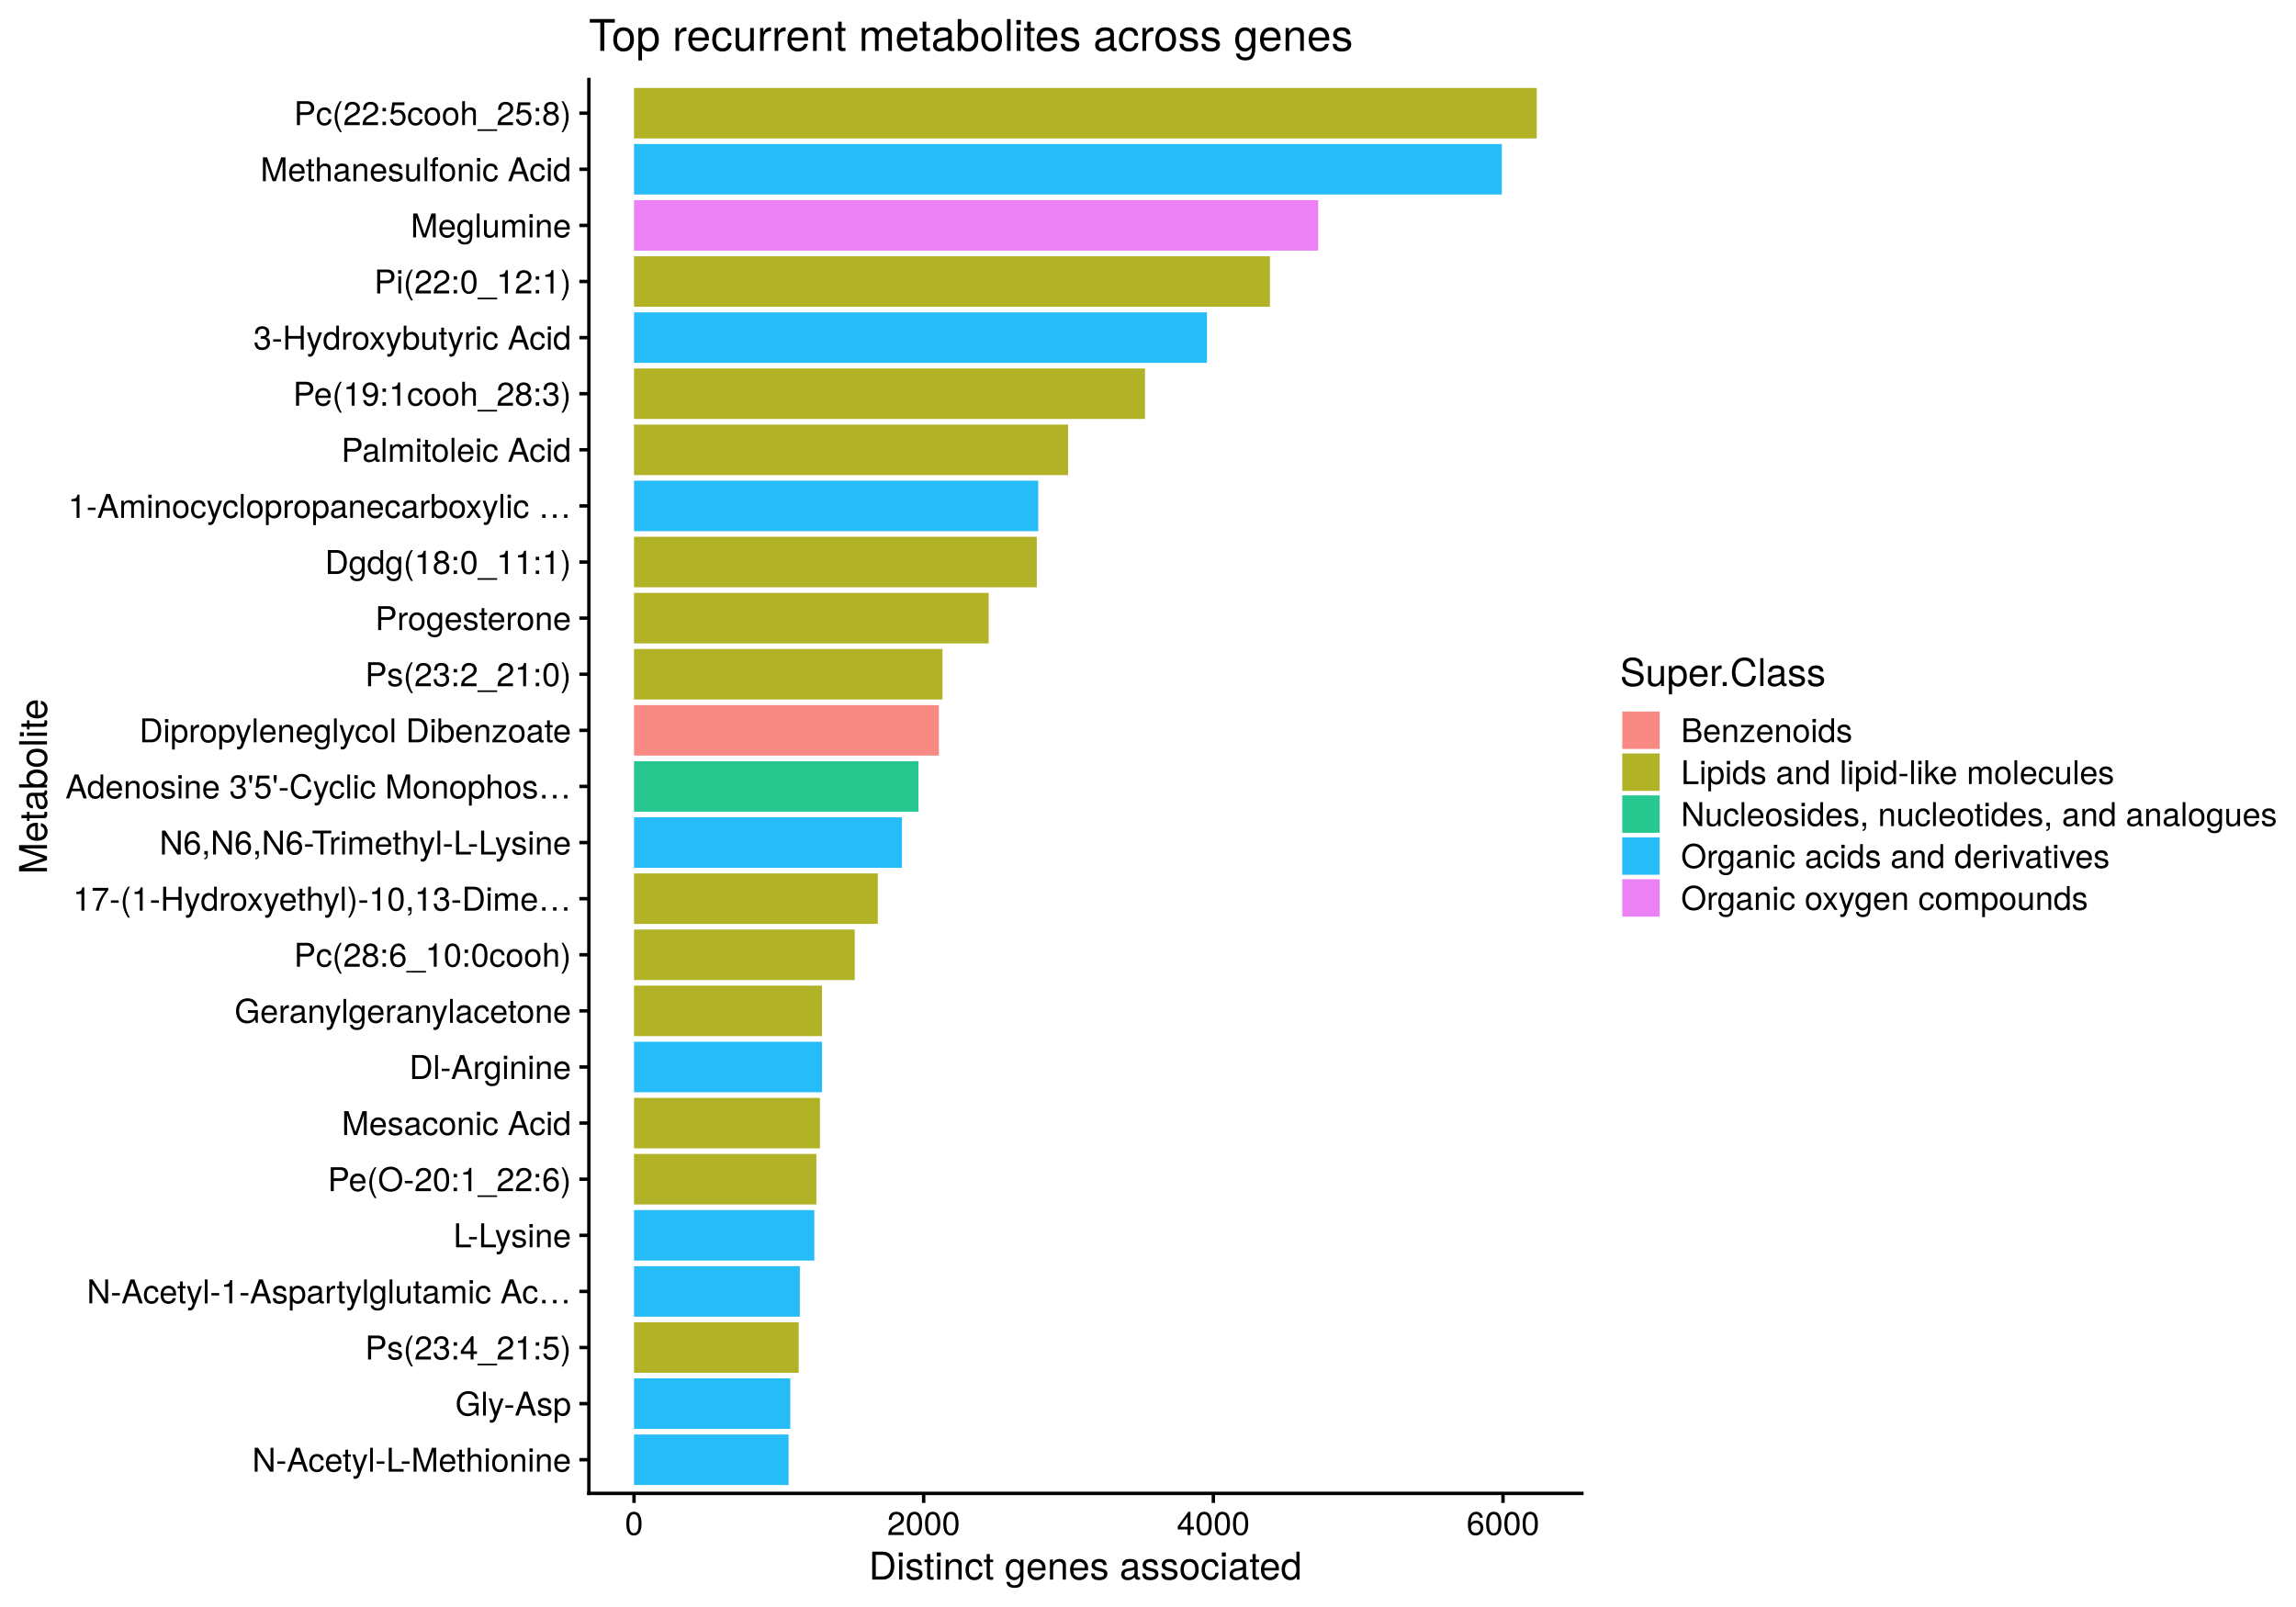
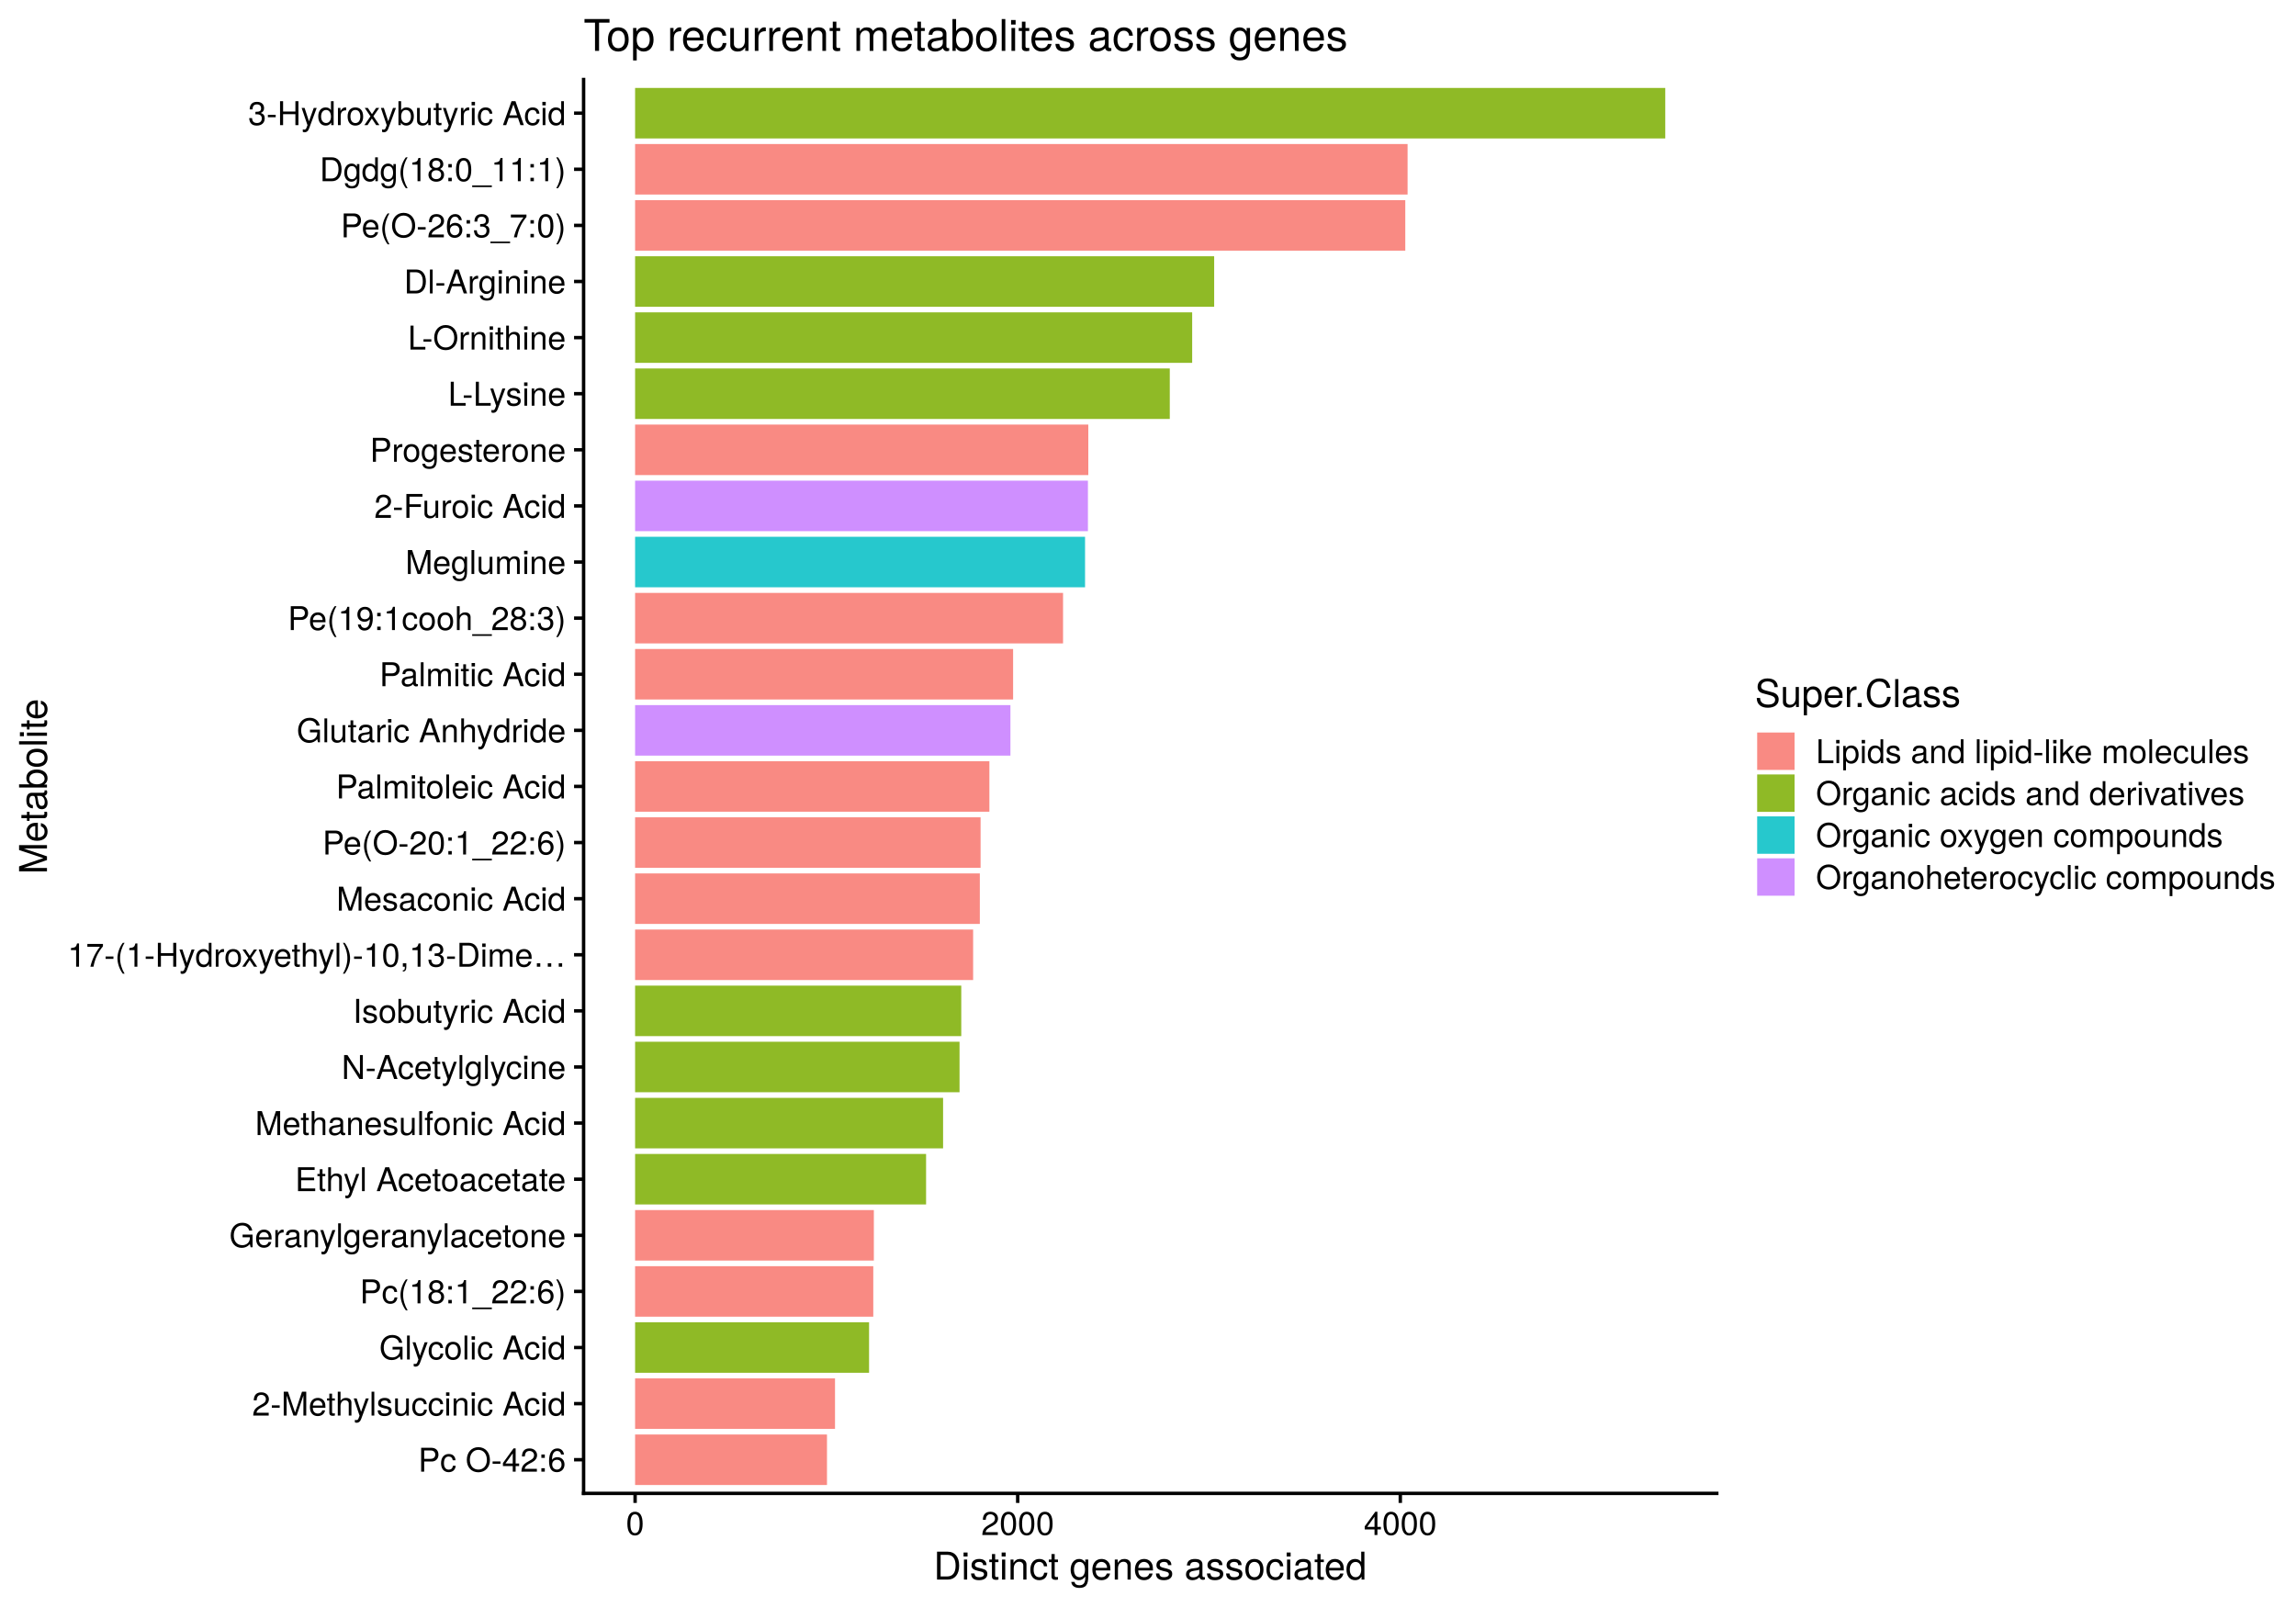
<svg xmlns="http://www.w3.org/2000/svg" class="svglite" width="720.00pt" height="504.00pt" viewBox="0 0 720.00 504.00">
  <defs>
    <style type="text/css">
    .svglite line, .svglite polyline, .svglite polygon, .svglite path, .svglite rect, .svglite circle {
      fill: none;
      stroke: #000000;
      stroke-linecap: round;
      stroke-linejoin: round;
      stroke-miterlimit: 10.00;
    }
    .svglite text {
      white-space: pre;
    }
  </style>
  </defs>
  <rect width="100%" height="100%" style="stroke: none; fill: none;" />
  <defs>
    <clipPath id="cpMC4wMHw3MjAuMDB8MC4wMHw1MDQuMDA=">
      <rect x="0.00" y="0.00" width="720.00" height="504.00" />
    </clipPath>
  </defs>
  <g clip-path="url(#cpMC4wMHw3MjAuMDB8MC4wMHw1MDQuMDA=)">
</g>
  <defs>
-     <clipPath id="cpMTg0LjY3fDQ5Ni4wNnwyNC45NHw0NjguMzc=">
-       <rect x="184.67" y="24.94" width="311.39" height="443.44" />
+     <clipPath id="cpMTgzLjAxfDUzOC4zNnwyNC45NHw0NjguMzc=">
+       <rect x="183.01" y="24.94" width="355.35" height="443.44" />
    </clipPath>
  </defs>
-   <g clip-path="url(#cpMTg0LjY3fDQ5Ni4wNnwyNC45NHw0NjguMzc=)">
-     <rect x="198.82" y="27.58" width="283.08" height="15.84" style="stroke-width: 1.07; stroke: none; stroke-linecap: butt; stroke-linejoin: miter; fill: #A3A500; fill-opacity: 0.85;" />
-     <rect x="198.82" y="45.17" width="272.14" height="15.84" style="stroke-width: 1.07; stroke: none; stroke-linecap: butt; stroke-linejoin: miter; fill: #00B0F6; fill-opacity: 0.85;" />
-     <rect x="198.82" y="62.77" width="214.55" height="15.84" style="stroke-width: 1.07; stroke: none; stroke-linecap: butt; stroke-linejoin: miter; fill: #E76BF3; fill-opacity: 0.85;" />
-     <rect x="198.82" y="80.37" width="199.42" height="15.84" style="stroke-width: 1.07; stroke: none; stroke-linecap: butt; stroke-linejoin: miter; fill: #A3A500; fill-opacity: 0.85;" />
-     <rect x="198.82" y="97.96" width="179.67" height="15.84" style="stroke-width: 1.07; stroke: none; stroke-linecap: butt; stroke-linejoin: miter; fill: #00B0F6; fill-opacity: 0.85;" />
-     <rect x="198.82" y="115.56" width="160.23" height="15.84" style="stroke-width: 1.07; stroke: none; stroke-linecap: butt; stroke-linejoin: miter; fill: #A3A500; fill-opacity: 0.85;" />
-     <rect x="198.82" y="133.16" width="136.11" height="15.84" style="stroke-width: 1.07; stroke: none; stroke-linecap: butt; stroke-linejoin: miter; fill: #A3A500; fill-opacity: 0.85;" />
-     <rect x="198.82" y="150.75" width="126.76" height="15.84" style="stroke-width: 1.07; stroke: none; stroke-linecap: butt; stroke-linejoin: miter; fill: #00B0F6; fill-opacity: 0.85;" />
-     <rect x="198.82" y="168.35" width="126.30" height="15.84" style="stroke-width: 1.07; stroke: none; stroke-linecap: butt; stroke-linejoin: miter; fill: #A3A500; fill-opacity: 0.85;" />
-     <rect x="198.82" y="185.95" width="111.22" height="15.84" style="stroke-width: 1.07; stroke: none; stroke-linecap: butt; stroke-linejoin: miter; fill: #A3A500; fill-opacity: 0.85;" />
-     <rect x="198.82" y="203.54" width="96.74" height="15.84" style="stroke-width: 1.07; stroke: none; stroke-linecap: butt; stroke-linejoin: miter; fill: #A3A500; fill-opacity: 0.85;" />
-     <rect x="198.82" y="221.14" width="95.60" height="15.84" style="stroke-width: 1.07; stroke: none; stroke-linecap: butt; stroke-linejoin: miter; fill: #F8766D; fill-opacity: 0.85;" />
-     <rect x="198.82" y="238.74" width="89.20" height="15.84" style="stroke-width: 1.07; stroke: none; stroke-linecap: butt; stroke-linejoin: miter; fill: #00BF7D; fill-opacity: 0.85;" />
-     <rect x="198.82" y="256.33" width="84.02" height="15.84" style="stroke-width: 1.07; stroke: none; stroke-linecap: butt; stroke-linejoin: miter; fill: #00B0F6; fill-opacity: 0.85;" />
-     <rect x="198.82" y="273.93" width="76.44" height="15.84" style="stroke-width: 1.07; stroke: none; stroke-linecap: butt; stroke-linejoin: miter; fill: #A3A500; fill-opacity: 0.85;" />
-     <rect x="198.82" y="291.53" width="69.21" height="15.84" style="stroke-width: 1.07; stroke: none; stroke-linecap: butt; stroke-linejoin: miter; fill: #A3A500; fill-opacity: 0.85;" />
-     <rect x="198.82" y="326.72" width="58.95" height="15.84" style="stroke-width: 1.07; stroke: none; stroke-linecap: butt; stroke-linejoin: miter; fill: #00B0F6; fill-opacity: 0.85;" />
-     <rect x="198.82" y="309.12" width="58.95" height="15.84" style="stroke-width: 1.07; stroke: none; stroke-linecap: butt; stroke-linejoin: miter; fill: #A3A500; fill-opacity: 0.85;" />
-     <rect x="198.82" y="344.32" width="58.31" height="15.84" style="stroke-width: 1.07; stroke: none; stroke-linecap: butt; stroke-linejoin: miter; fill: #A3A500; fill-opacity: 0.85;" />
-     <rect x="198.82" y="361.91" width="57.18" height="15.84" style="stroke-width: 1.07; stroke: none; stroke-linecap: butt; stroke-linejoin: miter; fill: #A3A500; fill-opacity: 0.85;" />
-     <rect x="198.82" y="379.51" width="56.54" height="15.84" style="stroke-width: 1.07; stroke: none; stroke-linecap: butt; stroke-linejoin: miter; fill: #00B0F6; fill-opacity: 0.85;" />
-     <rect x="198.82" y="397.11" width="52.00" height="15.84" style="stroke-width: 1.07; stroke: none; stroke-linecap: butt; stroke-linejoin: miter; fill: #00B0F6; fill-opacity: 0.85;" />
-     <rect x="198.82" y="414.70" width="51.64" height="15.84" style="stroke-width: 1.07; stroke: none; stroke-linecap: butt; stroke-linejoin: miter; fill: #A3A500; fill-opacity: 0.85;" />
-     <rect x="198.82" y="432.30" width="49.00" height="15.84" style="stroke-width: 1.07; stroke: none; stroke-linecap: butt; stroke-linejoin: miter; fill: #00B0F6; fill-opacity: 0.85;" />
-     <rect x="198.82" y="449.90" width="48.46" height="15.84" style="stroke-width: 1.07; stroke: none; stroke-linecap: butt; stroke-linejoin: miter; fill: #00B0F6; fill-opacity: 0.85;" />
+   <g clip-path="url(#cpMTgzLjAxfDUzOC4zNnwyNC45NHw0NjguMzc=)">
+     <rect x="199.16" y="27.58" width="323.05" height="15.84" style="stroke-width: 1.07; stroke: none; stroke-linecap: butt; stroke-linejoin: miter; fill: #7CAE00; fill-opacity: 0.85;" />
+     <rect x="199.16" y="45.17" width="242.24" height="15.84" style="stroke-width: 1.07; stroke: none; stroke-linecap: butt; stroke-linejoin: miter; fill: #F8766D; fill-opacity: 0.85;" />
+     <rect x="199.16" y="62.77" width="241.52" height="15.84" style="stroke-width: 1.07; stroke: none; stroke-linecap: butt; stroke-linejoin: miter; fill: #F8766D; fill-opacity: 0.85;" />
+     <rect x="199.16" y="80.37" width="181.59" height="15.84" style="stroke-width: 1.07; stroke: none; stroke-linecap: butt; stroke-linejoin: miter; fill: #7CAE00; fill-opacity: 0.85;" />
+     <rect x="199.16" y="97.96" width="174.69" height="15.84" style="stroke-width: 1.07; stroke: none; stroke-linecap: butt; stroke-linejoin: miter; fill: #7CAE00; fill-opacity: 0.85;" />
+     <rect x="199.16" y="115.56" width="167.67" height="15.84" style="stroke-width: 1.07; stroke: none; stroke-linecap: butt; stroke-linejoin: miter; fill: #7CAE00; fill-opacity: 0.85;" />
+     <rect x="199.16" y="133.16" width="142.12" height="15.84" style="stroke-width: 1.07; stroke: none; stroke-linecap: butt; stroke-linejoin: miter; fill: #F8766D; fill-opacity: 0.85;" />
+     <rect x="199.16" y="150.75" width="142.00" height="15.84" style="stroke-width: 1.07; stroke: none; stroke-linecap: butt; stroke-linejoin: miter; fill: #C77CFF; fill-opacity: 0.85;" />
+     <rect x="199.16" y="168.35" width="141.10" height="15.84" style="stroke-width: 1.07; stroke: none; stroke-linecap: butt; stroke-linejoin: miter; fill: #00BFC4; fill-opacity: 0.85;" />
+     <rect x="199.16" y="185.95" width="134.20" height="15.84" style="stroke-width: 1.07; stroke: none; stroke-linecap: butt; stroke-linejoin: miter; fill: #F8766D; fill-opacity: 0.85;" />
+     <rect x="199.16" y="203.54" width="118.54" height="15.84" style="stroke-width: 1.07; stroke: none; stroke-linecap: butt; stroke-linejoin: miter; fill: #F8766D; fill-opacity: 0.85;" />
+     <rect x="199.16" y="221.14" width="117.70" height="15.84" style="stroke-width: 1.07; stroke: none; stroke-linecap: butt; stroke-linejoin: miter; fill: #C77CFF; fill-opacity: 0.85;" />
+     <rect x="199.16" y="238.74" width="111.10" height="15.84" style="stroke-width: 1.07; stroke: none; stroke-linecap: butt; stroke-linejoin: miter; fill: #F8766D; fill-opacity: 0.85;" />
+     <rect x="199.16" y="256.33" width="108.34" height="15.84" style="stroke-width: 1.07; stroke: none; stroke-linecap: butt; stroke-linejoin: miter; fill: #F8766D; fill-opacity: 0.85;" />
+     <rect x="199.16" y="273.93" width="108.10" height="15.84" style="stroke-width: 1.07; stroke: none; stroke-linecap: butt; stroke-linejoin: miter; fill: #F8766D; fill-opacity: 0.85;" />
+     <rect x="199.16" y="291.53" width="106.00" height="15.84" style="stroke-width: 1.07; stroke: none; stroke-linecap: butt; stroke-linejoin: miter; fill: #F8766D; fill-opacity: 0.85;" />
+     <rect x="199.16" y="309.12" width="102.28" height="15.84" style="stroke-width: 1.07; stroke: none; stroke-linecap: butt; stroke-linejoin: miter; fill: #7CAE00; fill-opacity: 0.85;" />
+     <rect x="199.16" y="326.72" width="101.74" height="15.84" style="stroke-width: 1.07; stroke: none; stroke-linecap: butt; stroke-linejoin: miter; fill: #7CAE00; fill-opacity: 0.85;" />
+     <rect x="199.16" y="344.32" width="96.58" height="15.84" style="stroke-width: 1.07; stroke: none; stroke-linecap: butt; stroke-linejoin: miter; fill: #7CAE00; fill-opacity: 0.85;" />
+     <rect x="199.16" y="361.91" width="91.25" height="15.84" style="stroke-width: 1.07; stroke: none; stroke-linecap: butt; stroke-linejoin: miter; fill: #7CAE00; fill-opacity: 0.85;" />
+     <rect x="199.16" y="379.51" width="74.87" height="15.84" style="stroke-width: 1.07; stroke: none; stroke-linecap: butt; stroke-linejoin: miter; fill: #F8766D; fill-opacity: 0.85;" />
+     <rect x="199.16" y="397.11" width="74.69" height="15.84" style="stroke-width: 1.07; stroke: none; stroke-linecap: butt; stroke-linejoin: miter; fill: #F8766D; fill-opacity: 0.85;" />
+     <rect x="199.16" y="414.70" width="73.37" height="15.84" style="stroke-width: 1.07; stroke: none; stroke-linecap: butt; stroke-linejoin: miter; fill: #7CAE00; fill-opacity: 0.85;" />
+     <rect x="199.16" y="432.30" width="62.69" height="15.84" style="stroke-width: 1.07; stroke: none; stroke-linecap: butt; stroke-linejoin: miter; fill: #F8766D; fill-opacity: 0.85;" />
+     <rect x="199.16" y="449.90" width="60.17" height="15.84" style="stroke-width: 1.07; stroke: none; stroke-linecap: butt; stroke-linejoin: miter; fill: #F8766D; fill-opacity: 0.85;" />
  </g>
  <g clip-path="url(#cpMC4wMHw3MjAuMDB8MC4wMHw1MDQuMDA=)">
-     <polyline points="184.67,468.37 184.67,24.94 " style="stroke-width: 1.07; stroke-linecap: square;" />
-     <text x="179.12" y="461.56" text-anchor="end" style="font-size: 10.29px; font-weight: 0; font-family: &quot;TeX Gyre Heros&quot;;" textLength="101.70px" lengthAdjust="spacingAndGlyphs">N-Acetyl-L-Methionine</text>
-     <text x="179.12" y="443.97" text-anchor="end" style="font-size: 10.29px; font-weight: 0; font-family: &quot;TeX Gyre Heros&quot;;" textLength="36.56px" lengthAdjust="spacingAndGlyphs">Gly-Asp</text>
-     <text x="179.12" y="426.37" text-anchor="end" style="font-size: 10.29px; font-weight: 0; font-family: &quot;TeX Gyre Heros&quot;;" textLength="64.58px" lengthAdjust="spacingAndGlyphs">Ps(23:4_21:5)</text>
-     <text x="179.12" y="408.77" text-anchor="end" style="font-size: 10.29px; font-weight: 0; font-family: &quot;TeX Gyre Heros&quot;;" textLength="151.96px" lengthAdjust="spacingAndGlyphs">N-Acetyl-1-Aspartylglutamic Ac…</text>
-     <text x="179.12" y="391.18" text-anchor="end" style="font-size: 10.29px; font-weight: 0; font-family: &quot;TeX Gyre Heros&quot;;" textLength="38.86px" lengthAdjust="spacingAndGlyphs">L-Lysine</text>
-     <text x="179.12" y="373.58" text-anchor="end" style="font-size: 10.29px; font-weight: 0; font-family: &quot;TeX Gyre Heros&quot;;" textLength="76.59px" lengthAdjust="spacingAndGlyphs">Pe(O-20:1_22:6)</text>
-     <text x="179.12" y="355.98" text-anchor="end" style="font-size: 10.29px; font-weight: 0; font-family: &quot;TeX Gyre Heros&quot;;" textLength="71.99px" lengthAdjust="spacingAndGlyphs">Mesaconic Acid</text>
-     <text x="179.12" y="338.39" text-anchor="end" style="font-size: 10.29px; font-weight: 0; font-family: &quot;TeX Gyre Heros&quot;;" textLength="50.85px" lengthAdjust="spacingAndGlyphs">Dl-Arginine</text>
-     <text x="179.12" y="320.79" text-anchor="end" style="font-size: 10.29px; font-weight: 0; font-family: &quot;TeX Gyre Heros&quot;;" textLength="106.30px" lengthAdjust="spacingAndGlyphs">Geranylgeranylacetone</text>
-     <text x="179.12" y="303.19" text-anchor="end" style="font-size: 10.29px; font-weight: 0; font-family: &quot;TeX Gyre Heros&quot;;" textLength="86.88px" lengthAdjust="spacingAndGlyphs">Pc(28:6_10:0cooh)</text>
-     <text x="179.12" y="285.60" text-anchor="end" style="font-size: 10.29px; font-weight: 0; font-family: &quot;TeX Gyre Heros&quot;;" textLength="157.13px" lengthAdjust="spacingAndGlyphs">17-(1-Hydroxyethyl)-10,13-Dime…</text>
-     <text x="179.12" y="268.00" text-anchor="end" style="font-size: 10.29px; font-weight: 0; font-family: &quot;TeX Gyre Heros&quot;;" textLength="133.11px" lengthAdjust="spacingAndGlyphs">N6,N6,N6-Trimethyl-L-Lysine</text>
-     <text x="179.12" y="250.40" text-anchor="end" style="font-size: 10.29px; font-weight: 0; font-family: &quot;TeX Gyre Heros&quot;;" textLength="158.78px" lengthAdjust="spacingAndGlyphs">Adenosine 3'5'-Cyclic Monophos…</text>
-     <text x="179.12" y="232.81" text-anchor="end" style="font-size: 10.29px; font-weight: 0; font-family: &quot;TeX Gyre Heros&quot;;" textLength="136.00px" lengthAdjust="spacingAndGlyphs">Dipropyleneglycol Dibenzoate</text>
-     <text x="179.12" y="215.21" text-anchor="end" style="font-size: 10.29px; font-weight: 0; font-family: &quot;TeX Gyre Heros&quot;;" textLength="64.58px" lengthAdjust="spacingAndGlyphs">Ps(23:2_21:0)</text>
-     <text x="179.12" y="197.61" text-anchor="end" style="font-size: 10.29px; font-weight: 0; font-family: &quot;TeX Gyre Heros&quot;;" textLength="61.73px" lengthAdjust="spacingAndGlyphs">Progesterone</text>
-     <text x="179.12" y="180.02" text-anchor="end" style="font-size: 10.29px; font-weight: 0; font-family: &quot;TeX Gyre Heros&quot;;" textLength="77.16px" lengthAdjust="spacingAndGlyphs">Dgdg(18:0_11:1)</text>
-     <text x="179.12" y="162.42" text-anchor="end" style="font-size: 10.29px; font-weight: 0; font-family: &quot;TeX Gyre Heros&quot;;" textLength="158.27px" lengthAdjust="spacingAndGlyphs">1-Aminocyclopropanecarboxylic …</text>
-     <text x="179.12" y="144.82" text-anchor="end" style="font-size: 10.29px; font-weight: 0; font-family: &quot;TeX Gyre Heros&quot;;" textLength="72.55px" lengthAdjust="spacingAndGlyphs">Palmitoleic Acid</text>
-     <text x="179.12" y="127.23" text-anchor="end" style="font-size: 10.29px; font-weight: 0; font-family: &quot;TeX Gyre Heros&quot;;" textLength="87.45px" lengthAdjust="spacingAndGlyphs">Pe(19:1cooh_28:3)</text>
-     <text x="179.12" y="109.63" text-anchor="end" style="font-size: 10.29px; font-weight: 0; font-family: &quot;TeX Gyre Heros&quot;;" textLength="99.99px" lengthAdjust="spacingAndGlyphs">3-Hydroxybutyric Acid</text>
-     <text x="179.12" y="92.03" text-anchor="end" style="font-size: 10.29px; font-weight: 0; font-family: &quot;TeX Gyre Heros&quot;;" textLength="61.73px" lengthAdjust="spacingAndGlyphs">Pi(22:0_12:1)</text>
-     <text x="179.12" y="74.44" text-anchor="end" style="font-size: 10.29px; font-weight: 0; font-family: &quot;TeX Gyre Heros&quot;;" textLength="50.27px" lengthAdjust="spacingAndGlyphs">Meglumine</text>
-     <text x="179.12" y="56.84" text-anchor="end" style="font-size: 10.29px; font-weight: 0; font-family: &quot;TeX Gyre Heros&quot;;" textLength="97.71px" lengthAdjust="spacingAndGlyphs">Methanesulfonic Acid</text>
-     <text x="179.12" y="39.24" text-anchor="end" style="font-size: 10.29px; font-weight: 0; font-family: &quot;TeX Gyre Heros&quot;;" textLength="86.88px" lengthAdjust="spacingAndGlyphs">Pc(22:5cooh_25:8)</text>
-     <polyline points="181.68,457.81 184.67,457.81 " style="stroke-width: 1.07; stroke-linecap: butt;" />
-     <polyline points="181.68,440.22 184.67,440.22 " style="stroke-width: 1.07; stroke-linecap: butt;" />
-     <polyline points="181.68,422.62 184.67,422.62 " style="stroke-width: 1.07; stroke-linecap: butt;" />
-     <polyline points="181.68,405.02 184.67,405.02 " style="stroke-width: 1.07; stroke-linecap: butt;" />
-     <polyline points="181.68,387.43 184.67,387.43 " style="stroke-width: 1.07; stroke-linecap: butt;" />
-     <polyline points="181.68,369.83 184.67,369.83 " style="stroke-width: 1.07; stroke-linecap: butt;" />
-     <polyline points="181.68,352.23 184.67,352.23 " style="stroke-width: 1.07; stroke-linecap: butt;" />
-     <polyline points="181.68,334.64 184.67,334.64 " style="stroke-width: 1.07; stroke-linecap: butt;" />
-     <polyline points="181.68,317.04 184.67,317.04 " style="stroke-width: 1.07; stroke-linecap: butt;" />
-     <polyline points="181.68,299.44 184.67,299.44 " style="stroke-width: 1.07; stroke-linecap: butt;" />
-     <polyline points="181.68,281.85 184.67,281.85 " style="stroke-width: 1.07; stroke-linecap: butt;" />
-     <polyline points="181.68,264.25 184.67,264.25 " style="stroke-width: 1.07; stroke-linecap: butt;" />
-     <polyline points="181.68,246.65 184.67,246.65 " style="stroke-width: 1.07; stroke-linecap: butt;" />
-     <polyline points="181.68,229.06 184.67,229.06 " style="stroke-width: 1.07; stroke-linecap: butt;" />
-     <polyline points="181.68,211.46 184.67,211.46 " style="stroke-width: 1.07; stroke-linecap: butt;" />
-     <polyline points="181.68,193.86 184.67,193.86 " style="stroke-width: 1.07; stroke-linecap: butt;" />
-     <polyline points="181.68,176.27 184.67,176.27 " style="stroke-width: 1.07; stroke-linecap: butt;" />
-     <polyline points="181.68,158.67 184.67,158.67 " style="stroke-width: 1.07; stroke-linecap: butt;" />
-     <polyline points="181.68,141.07 184.67,141.07 " style="stroke-width: 1.07; stroke-linecap: butt;" />
-     <polyline points="181.68,123.48 184.67,123.48 " style="stroke-width: 1.07; stroke-linecap: butt;" />
-     <polyline points="181.68,105.88 184.67,105.88 " style="stroke-width: 1.07; stroke-linecap: butt;" />
-     <polyline points="181.68,88.28 184.67,88.28 " style="stroke-width: 1.07; stroke-linecap: butt;" />
-     <polyline points="181.68,70.69 184.67,70.69 " style="stroke-width: 1.07; stroke-linecap: butt;" />
-     <polyline points="181.68,53.09 184.67,53.09 " style="stroke-width: 1.07; stroke-linecap: butt;" />
-     <polyline points="181.68,35.49 184.67,35.49 " style="stroke-width: 1.07; stroke-linecap: butt;" />
-     <polyline points="184.67,468.37 496.06,468.37 " style="stroke-width: 1.07; stroke-linecap: square;" />
-     <polyline points="198.82,471.36 198.82,468.37 " style="stroke-width: 1.07; stroke-linecap: butt;" />
-     <polyline points="289.65,471.36 289.65,468.37 " style="stroke-width: 1.07; stroke-linecap: butt;" />
-     <polyline points="380.49,471.36 380.49,468.37 " style="stroke-width: 1.07; stroke-linecap: butt;" />
-     <polyline points="471.32,471.36 471.32,468.37 " style="stroke-width: 1.07; stroke-linecap: butt;" />
-     <text x="198.82" y="481.42" text-anchor="middle" style="font-size: 10.29px; font-weight: 0; font-family: &quot;TeX Gyre Heros&quot;;" textLength="5.72px" lengthAdjust="spacingAndGlyphs">0</text>
-     <text x="289.65" y="481.42" text-anchor="middle" style="font-size: 10.29px; font-weight: 0; font-family: &quot;TeX Gyre Heros&quot;;" textLength="22.87px" lengthAdjust="spacingAndGlyphs">2000</text>
-     <text x="380.49" y="481.42" text-anchor="middle" style="font-size: 10.29px; font-weight: 0; font-family: &quot;TeX Gyre Heros&quot;;" textLength="22.87px" lengthAdjust="spacingAndGlyphs">4000</text>
-     <text x="471.32" y="481.42" text-anchor="middle" style="font-size: 10.29px; font-weight: 0; font-family: &quot;TeX Gyre Heros&quot;;" textLength="22.87px" lengthAdjust="spacingAndGlyphs">6000</text>
-     <text x="340.36" y="495.40" text-anchor="middle" style="font-size: 12.00px; font-weight: 0; font-family: &quot;TeX Gyre Heros&quot;;" textLength="136.05px" lengthAdjust="spacingAndGlyphs">Distinct genes associated</text>
+     <polyline points="183.01,468.37 183.01,24.94 " style="stroke-width: 1.07; stroke-linecap: square;" />
+     <text x="177.46" y="461.56" text-anchor="end" style="font-size: 10.29px; font-weight: 0; font-family: &quot;TeX Gyre Heros&quot;;" textLength="46.29px" lengthAdjust="spacingAndGlyphs">Pc O-42:6</text>
+     <text x="177.46" y="443.97" text-anchor="end" style="font-size: 10.29px; font-weight: 0; font-family: &quot;TeX Gyre Heros&quot;;" textLength="98.83px" lengthAdjust="spacingAndGlyphs">2-Methylsuccinic Acid</text>
+     <text x="177.46" y="426.37" text-anchor="end" style="font-size: 10.29px; font-weight: 0; font-family: &quot;TeX Gyre Heros&quot;;" textLength="58.84px" lengthAdjust="spacingAndGlyphs">Glycolic Acid</text>
+     <text x="177.46" y="408.77" text-anchor="end" style="font-size: 10.29px; font-weight: 0; font-family: &quot;TeX Gyre Heros&quot;;" textLength="64.58px" lengthAdjust="spacingAndGlyphs">Pc(18:1_22:6)</text>
+     <text x="177.46" y="391.18" text-anchor="end" style="font-size: 10.29px; font-weight: 0; font-family: &quot;TeX Gyre Heros&quot;;" textLength="106.30px" lengthAdjust="spacingAndGlyphs">Geranylgeranylacetone</text>
+     <text x="177.46" y="373.58" text-anchor="end" style="font-size: 10.29px; font-weight: 0; font-family: &quot;TeX Gyre Heros&quot;;" textLength="85.72px" lengthAdjust="spacingAndGlyphs">Ethyl Acetoacetate</text>
+     <text x="177.46" y="355.98" text-anchor="end" style="font-size: 10.29px; font-weight: 0; font-family: &quot;TeX Gyre Heros&quot;;" textLength="97.71px" lengthAdjust="spacingAndGlyphs">Methanesulfonic Acid</text>
+     <text x="177.46" y="338.39" text-anchor="end" style="font-size: 10.29px; font-weight: 0; font-family: &quot;TeX Gyre Heros&quot;;" textLength="70.84px" lengthAdjust="spacingAndGlyphs">N-Acetylglycine</text>
+     <text x="177.46" y="320.79" text-anchor="end" style="font-size: 10.29px; font-weight: 0; font-family: &quot;TeX Gyre Heros&quot;;" textLength="66.85px" lengthAdjust="spacingAndGlyphs">Isobutyric Acid</text>
+     <text x="177.46" y="303.19" text-anchor="end" style="font-size: 10.29px; font-weight: 0; font-family: &quot;TeX Gyre Heros&quot;;" textLength="157.13px" lengthAdjust="spacingAndGlyphs">17-(1-Hydroxyethyl)-10,13-Dime…</text>
+     <text x="177.46" y="285.60" text-anchor="end" style="font-size: 10.29px; font-weight: 0; font-family: &quot;TeX Gyre Heros&quot;;" textLength="71.99px" lengthAdjust="spacingAndGlyphs">Mesaconic Acid</text>
+     <text x="177.46" y="268.00" text-anchor="end" style="font-size: 10.29px; font-weight: 0; font-family: &quot;TeX Gyre Heros&quot;;" textLength="76.59px" lengthAdjust="spacingAndGlyphs">Pe(O-20:1_22:6)</text>
+     <text x="177.46" y="250.40" text-anchor="end" style="font-size: 10.29px; font-weight: 0; font-family: &quot;TeX Gyre Heros&quot;;" textLength="72.55px" lengthAdjust="spacingAndGlyphs">Palmitoleic Acid</text>
+     <text x="177.46" y="232.81" text-anchor="end" style="font-size: 10.29px; font-weight: 0; font-family: &quot;TeX Gyre Heros&quot;;" textLength="84.57px" lengthAdjust="spacingAndGlyphs">Glutaric Anhydride</text>
+     <text x="177.46" y="215.21" text-anchor="end" style="font-size: 10.29px; font-weight: 0; font-family: &quot;TeX Gyre Heros&quot;;" textLength="58.83px" lengthAdjust="spacingAndGlyphs">Palmitic Acid</text>
+     <text x="177.46" y="197.61" text-anchor="end" style="font-size: 10.29px; font-weight: 0; font-family: &quot;TeX Gyre Heros&quot;;" textLength="87.45px" lengthAdjust="spacingAndGlyphs">Pe(19:1cooh_28:3)</text>
+     <text x="177.46" y="180.02" text-anchor="end" style="font-size: 10.29px; font-weight: 0; font-family: &quot;TeX Gyre Heros&quot;;" textLength="50.27px" lengthAdjust="spacingAndGlyphs">Meglumine</text>
+     <text x="177.46" y="162.42" text-anchor="end" style="font-size: 10.29px; font-weight: 0; font-family: &quot;TeX Gyre Heros&quot;;" textLength="60.56px" lengthAdjust="spacingAndGlyphs">2-Furoic Acid</text>
+     <text x="177.46" y="144.82" text-anchor="end" style="font-size: 10.29px; font-weight: 0; font-family: &quot;TeX Gyre Heros&quot;;" textLength="61.73px" lengthAdjust="spacingAndGlyphs">Progesterone</text>
+     <text x="177.46" y="127.23" text-anchor="end" style="font-size: 10.29px; font-weight: 0; font-family: &quot;TeX Gyre Heros&quot;;" textLength="38.86px" lengthAdjust="spacingAndGlyphs">L-Lysine</text>
+     <text x="177.46" y="109.63" text-anchor="end" style="font-size: 10.29px; font-weight: 0; font-family: &quot;TeX Gyre Heros&quot;;" textLength="50.86px" lengthAdjust="spacingAndGlyphs">L-Ornithine</text>
+     <text x="177.46" y="92.03" text-anchor="end" style="font-size: 10.29px; font-weight: 0; font-family: &quot;TeX Gyre Heros&quot;;" textLength="50.85px" lengthAdjust="spacingAndGlyphs">Dl-Arginine</text>
+     <text x="177.46" y="74.44" text-anchor="end" style="font-size: 10.29px; font-weight: 0; font-family: &quot;TeX Gyre Heros&quot;;" textLength="70.87px" lengthAdjust="spacingAndGlyphs">Pe(O-26:3_7:0)</text>
+     <text x="177.46" y="56.84" text-anchor="end" style="font-size: 10.29px; font-weight: 0; font-family: &quot;TeX Gyre Heros&quot;;" textLength="77.16px" lengthAdjust="spacingAndGlyphs">Dgdg(18:0_11:1)</text>
+     <text x="177.46" y="39.24" text-anchor="end" style="font-size: 10.29px; font-weight: 0; font-family: &quot;TeX Gyre Heros&quot;;" textLength="99.99px" lengthAdjust="spacingAndGlyphs">3-Hydroxybutyric Acid</text>
+     <polyline points="180.02,457.81 183.01,457.81 " style="stroke-width: 1.07; stroke-linecap: butt;" />
+     <polyline points="180.02,440.22 183.01,440.22 " style="stroke-width: 1.07; stroke-linecap: butt;" />
+     <polyline points="180.02,422.62 183.01,422.62 " style="stroke-width: 1.07; stroke-linecap: butt;" />
+     <polyline points="180.02,405.02 183.01,405.02 " style="stroke-width: 1.07; stroke-linecap: butt;" />
+     <polyline points="180.02,387.43 183.01,387.43 " style="stroke-width: 1.07; stroke-linecap: butt;" />
+     <polyline points="180.02,369.83 183.01,369.83 " style="stroke-width: 1.07; stroke-linecap: butt;" />
+     <polyline points="180.02,352.23 183.01,352.23 " style="stroke-width: 1.07; stroke-linecap: butt;" />
+     <polyline points="180.02,334.64 183.01,334.64 " style="stroke-width: 1.07; stroke-linecap: butt;" />
+     <polyline points="180.02,317.04 183.01,317.04 " style="stroke-width: 1.07; stroke-linecap: butt;" />
+     <polyline points="180.02,299.44 183.01,299.44 " style="stroke-width: 1.07; stroke-linecap: butt;" />
+     <polyline points="180.02,281.85 183.01,281.85 " style="stroke-width: 1.07; stroke-linecap: butt;" />
+     <polyline points="180.02,264.25 183.01,264.25 " style="stroke-width: 1.07; stroke-linecap: butt;" />
+     <polyline points="180.02,246.65 183.01,246.65 " style="stroke-width: 1.07; stroke-linecap: butt;" />
+     <polyline points="180.02,229.06 183.01,229.06 " style="stroke-width: 1.07; stroke-linecap: butt;" />
+     <polyline points="180.02,211.46 183.01,211.46 " style="stroke-width: 1.07; stroke-linecap: butt;" />
+     <polyline points="180.02,193.86 183.01,193.86 " style="stroke-width: 1.07; stroke-linecap: butt;" />
+     <polyline points="180.02,176.27 183.01,176.27 " style="stroke-width: 1.07; stroke-linecap: butt;" />
+     <polyline points="180.02,158.67 183.01,158.67 " style="stroke-width: 1.07; stroke-linecap: butt;" />
+     <polyline points="180.02,141.07 183.01,141.07 " style="stroke-width: 1.07; stroke-linecap: butt;" />
+     <polyline points="180.02,123.48 183.01,123.48 " style="stroke-width: 1.07; stroke-linecap: butt;" />
+     <polyline points="180.02,105.88 183.01,105.88 " style="stroke-width: 1.07; stroke-linecap: butt;" />
+     <polyline points="180.02,88.28 183.01,88.28 " style="stroke-width: 1.07; stroke-linecap: butt;" />
+     <polyline points="180.02,70.69 183.01,70.69 " style="stroke-width: 1.07; stroke-linecap: butt;" />
+     <polyline points="180.02,53.09 183.01,53.09 " style="stroke-width: 1.07; stroke-linecap: butt;" />
+     <polyline points="180.02,35.49 183.01,35.49 " style="stroke-width: 1.07; stroke-linecap: butt;" />
+     <polyline points="183.01,468.37 538.36,468.37 " style="stroke-width: 1.07; stroke-linecap: square;" />
+     <polyline points="199.16,471.36 199.16,468.37 " style="stroke-width: 1.07; stroke-linecap: butt;" />
+     <polyline points="319.14,471.36 319.14,468.37 " style="stroke-width: 1.07; stroke-linecap: butt;" />
+     <polyline points="439.12,471.36 439.12,468.37 " style="stroke-width: 1.07; stroke-linecap: butt;" />
+     <text x="199.16" y="481.42" text-anchor="middle" style="font-size: 10.29px; font-weight: 0; font-family: &quot;TeX Gyre Heros&quot;;" textLength="5.72px" lengthAdjust="spacingAndGlyphs">0</text>
+     <text x="319.14" y="481.42" text-anchor="middle" style="font-size: 10.29px; font-weight: 0; font-family: &quot;TeX Gyre Heros&quot;;" textLength="22.87px" lengthAdjust="spacingAndGlyphs">2000</text>
+     <text x="439.12" y="481.42" text-anchor="middle" style="font-size: 10.29px; font-weight: 0; font-family: &quot;TeX Gyre Heros&quot;;" textLength="22.87px" lengthAdjust="spacingAndGlyphs">4000</text>
+     <text x="360.69" y="495.40" text-anchor="middle" style="font-size: 12.00px; font-weight: 0; font-family: &quot;TeX Gyre Heros&quot;;" textLength="136.05px" lengthAdjust="spacingAndGlyphs">Distinct genes associated</text>
    <text transform="translate(14.73,246.65) rotate(-90)" text-anchor="middle" style="font-size: 12.00px; font-weight: 0; font-family: &quot;TeX Gyre Heros&quot;;" textLength="55.36px" lengthAdjust="spacingAndGlyphs">Metabolite</text>
-     <text x="508.01" y="215.16" style="font-size: 12.00px; font-weight: 0; font-family: &quot;TeX Gyre Heros&quot;;" textLength="65.35px" lengthAdjust="spacingAndGlyphs">Super.Class</text>
-     <rect x="508.72" y="223.16" width="11.73" height="11.73" style="stroke-width: 1.07; stroke: none; stroke-linecap: butt; stroke-linejoin: miter; fill: #F8766D; fill-opacity: 0.85;" />
-     <rect x="508.72" y="236.31" width="11.73" height="11.73" style="stroke-width: 1.07; stroke: none; stroke-linecap: butt; stroke-linejoin: miter; fill: #A3A500; fill-opacity: 0.85;" />
-     <rect x="508.72" y="249.46" width="11.73" height="11.73" style="stroke-width: 1.07; stroke: none; stroke-linecap: butt; stroke-linejoin: miter; fill: #00BF7D; fill-opacity: 0.85;" />
-     <rect x="508.72" y="262.61" width="11.73" height="11.73" style="stroke-width: 1.07; stroke: none; stroke-linecap: butt; stroke-linejoin: miter; fill: #00B0F6; fill-opacity: 0.85;" />
-     <rect x="508.72" y="275.76" width="11.73" height="11.73" style="stroke-width: 1.07; stroke: none; stroke-linecap: butt; stroke-linejoin: miter; fill: #E76BF3; fill-opacity: 0.85;" />
-     <text x="527.14" y="232.77" style="font-size: 10.29px; font-weight: 0; font-family: &quot;TeX Gyre Heros&quot;;" textLength="53.72px" lengthAdjust="spacingAndGlyphs">Benzenoids</text>
-     <text x="527.14" y="245.92" style="font-size: 10.29px; font-weight: 0; font-family: &quot;TeX Gyre Heros&quot;;" textLength="135.99px" lengthAdjust="spacingAndGlyphs">Lipids and lipid-like molecules</text>
-     <text x="527.14" y="259.08" style="font-size: 10.29px; font-weight: 0; font-family: &quot;TeX Gyre Heros&quot;;" textLength="186.88px" lengthAdjust="spacingAndGlyphs">Nucleosides, nucleotides, and analogues</text>
-     <text x="527.14" y="272.23" style="font-size: 10.29px; font-weight: 0; font-family: &quot;TeX Gyre Heros&quot;;" textLength="134.86px" lengthAdjust="spacingAndGlyphs">Organic acids and derivatives</text>
-     <text x="527.14" y="285.38" style="font-size: 10.29px; font-weight: 0; font-family: &quot;TeX Gyre Heros&quot;;" textLength="128.01px" lengthAdjust="spacingAndGlyphs">Organic oxygen compounds</text>
-     <text x="184.67" y="15.96" style="font-size: 13.71px; font-weight: 0; font-family: &quot;TeX Gyre Heros&quot;;" textLength="260.42px" lengthAdjust="spacingAndGlyphs">Top recurrent metabolites across genes</text>
+     <text x="550.32" y="221.74" style="font-size: 12.00px; font-weight: 0; font-family: &quot;TeX Gyre Heros&quot;;" textLength="65.35px" lengthAdjust="spacingAndGlyphs">Super.Class</text>
+     <rect x="551.03" y="229.74" width="11.73" height="11.73" style="stroke-width: 1.07; stroke: none; stroke-linecap: butt; stroke-linejoin: miter; fill: #F8766D; fill-opacity: 0.85;" />
+     <rect x="551.03" y="242.89" width="11.73" height="11.73" style="stroke-width: 1.07; stroke: none; stroke-linecap: butt; stroke-linejoin: miter; fill: #7CAE00; fill-opacity: 0.85;" />
+     <rect x="551.03" y="256.04" width="11.73" height="11.73" style="stroke-width: 1.07; stroke: none; stroke-linecap: butt; stroke-linejoin: miter; fill: #00BFC4; fill-opacity: 0.85;" />
+     <rect x="551.03" y="269.19" width="11.73" height="11.73" style="stroke-width: 1.07; stroke: none; stroke-linecap: butt; stroke-linejoin: miter; fill: #C77CFF; fill-opacity: 0.85;" />
+     <text x="569.45" y="239.35" style="font-size: 10.29px; font-weight: 0; font-family: &quot;TeX Gyre Heros&quot;;" textLength="135.99px" lengthAdjust="spacingAndGlyphs">Lipids and lipid-like molecules</text>
+     <text x="569.45" y="252.50" style="font-size: 10.29px; font-weight: 0; font-family: &quot;TeX Gyre Heros&quot;;" textLength="134.86px" lengthAdjust="spacingAndGlyphs">Organic acids and derivatives</text>
+     <text x="569.45" y="265.65" style="font-size: 10.29px; font-weight: 0; font-family: &quot;TeX Gyre Heros&quot;;" textLength="128.01px" lengthAdjust="spacingAndGlyphs">Organic oxygen compounds</text>
+     <text x="569.45" y="278.80" style="font-size: 10.29px; font-weight: 0; font-family: &quot;TeX Gyre Heros&quot;;" textLength="144.58px" lengthAdjust="spacingAndGlyphs">Organoheterocyclic compounds</text>
+     <text x="183.01" y="15.96" style="font-size: 13.71px; font-weight: 0; font-family: &quot;TeX Gyre Heros&quot;;" textLength="260.42px" lengthAdjust="spacingAndGlyphs">Top recurrent metabolites across genes</text>
  </g>
</svg>
